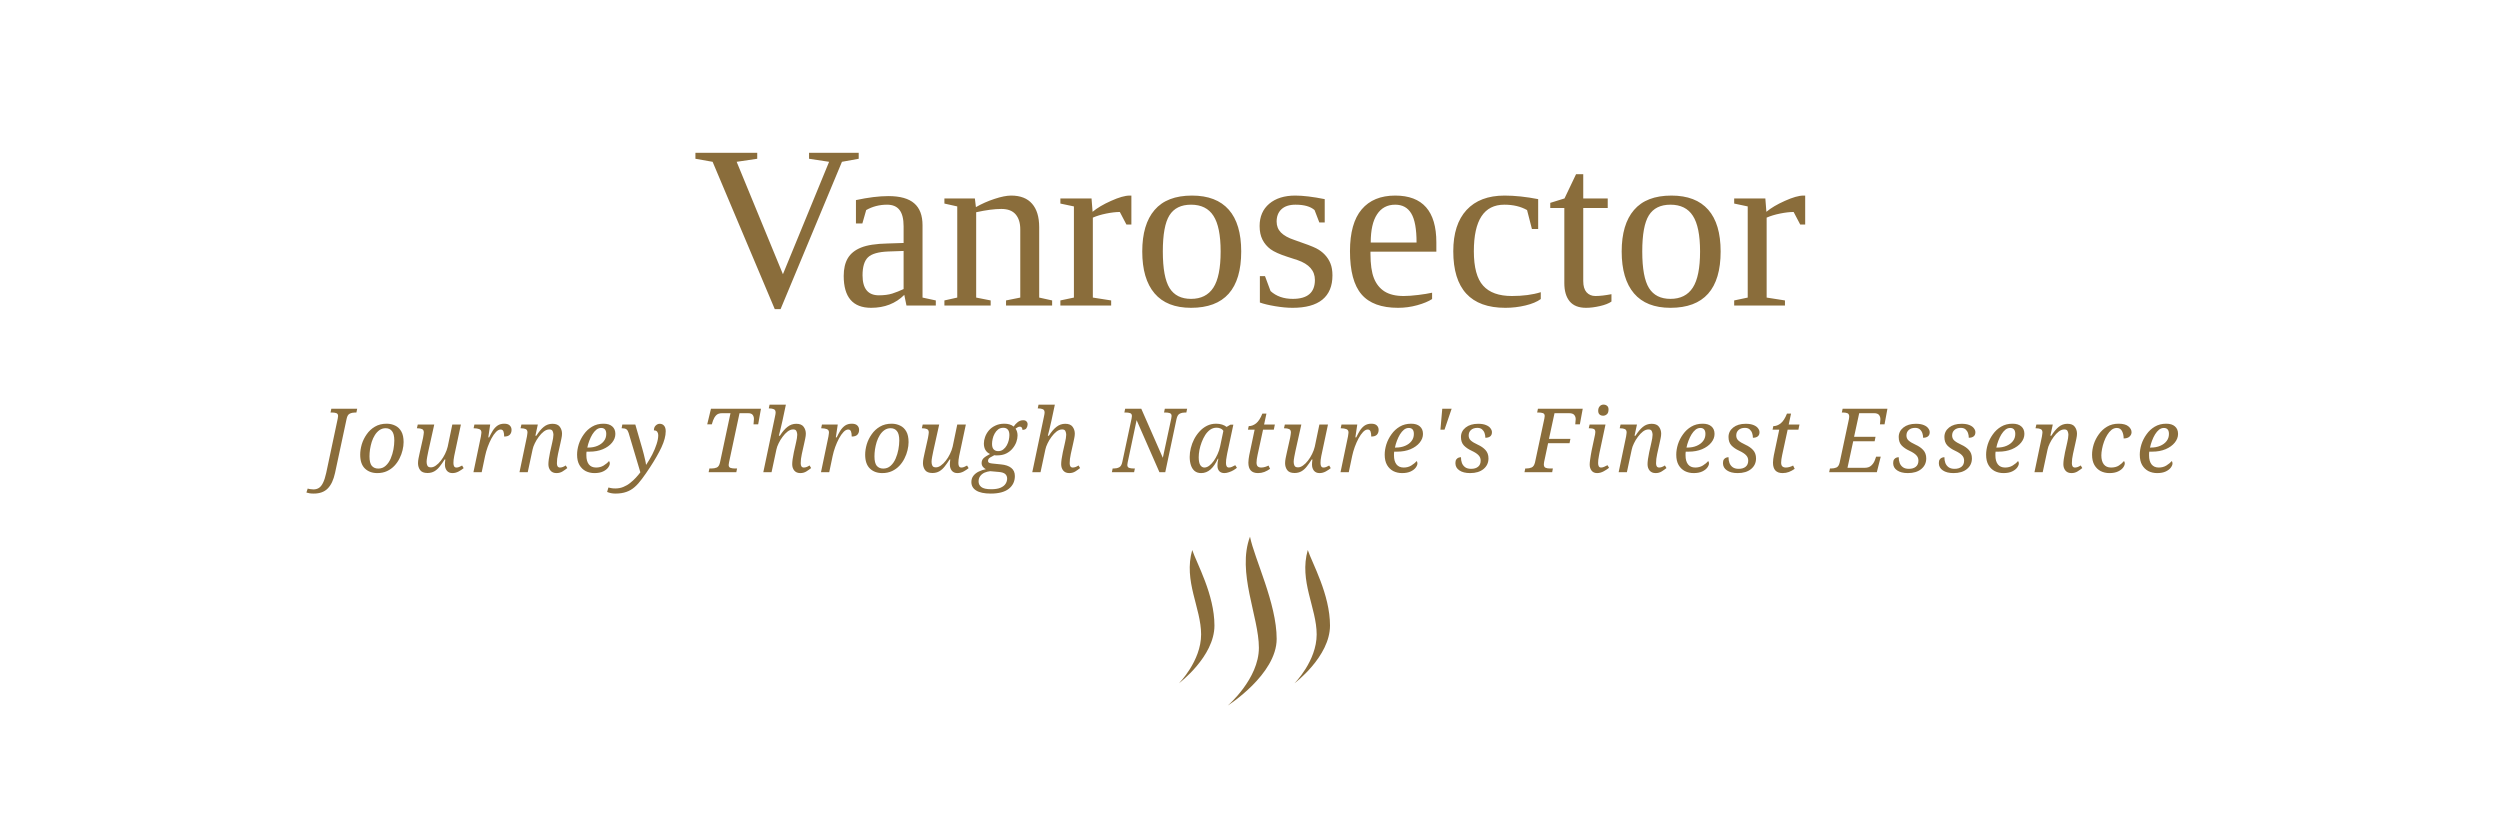
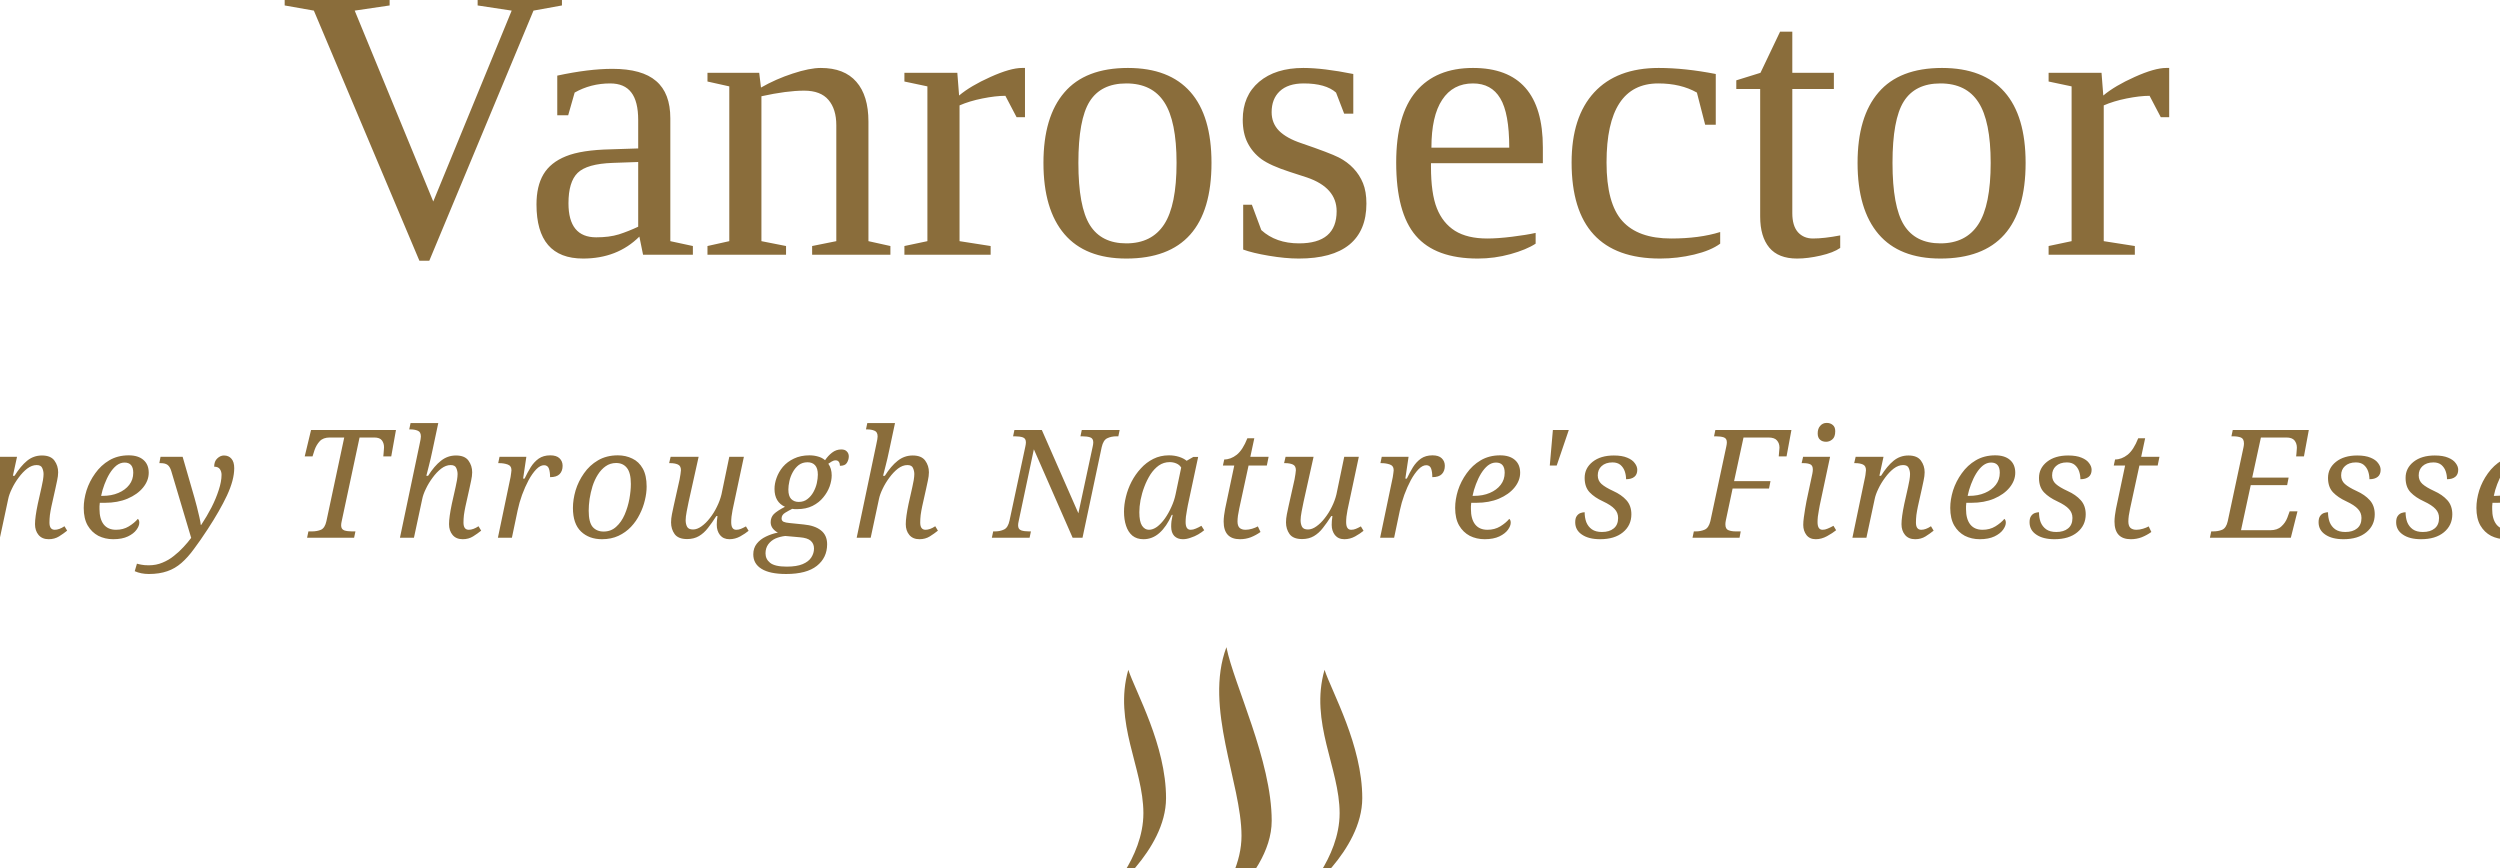
- <svg xmlns="http://www.w3.org/2000/svg" viewBox="0 0 450 150" width="100%" height="100%">
+ <svg xmlns="http://www.w3.org/2000/svg" viewBox="95 28 265 92" width="100%" height="100%">
  <style>
    .brand-text { font-family: 'Georgia', 'Times New Roman', serif; font-size: 42px; fill: #8a6d3b; text-anchor: middle; font-weight: 500; }
    .tagline-text { font-family: 'Georgia', serif; font-style: italic; font-size: 16px; fill: #8a6d3b; text-anchor: middle; letter-spacing: 0.05em; }
    .icon-shape { fill: #8a6d3b; }
  </style>
  <text x="225" y="55" class="brand-text">Vanrosector</text>
  <text x="225" y="85" class="tagline-text">Journey Through Nature's Finest Essence</text>
  <g transform="translate(205, 95) scale(0.8)">
    <path class="icon-shape" d="M12,5 C10,12 14,18 14,24 C14,30 9,35 9,35 C9,35 17,29 17,22 C17,15 13,8 12,5 Z" />
    <path class="icon-shape" d="M25,2 C22,10 27,20 27,27 C27,34 20,40 20,40 C20,40 31,33 31,25 C31,17 26,7 25,2 Z" />
    <path class="icon-shape" d="M38,5 C36,12 40,18 40,24 C40,30 35,35 35,35 C35,35 43,29 43,22 C43,15 39,8 38,5 Z" />
  </g>
</svg>
